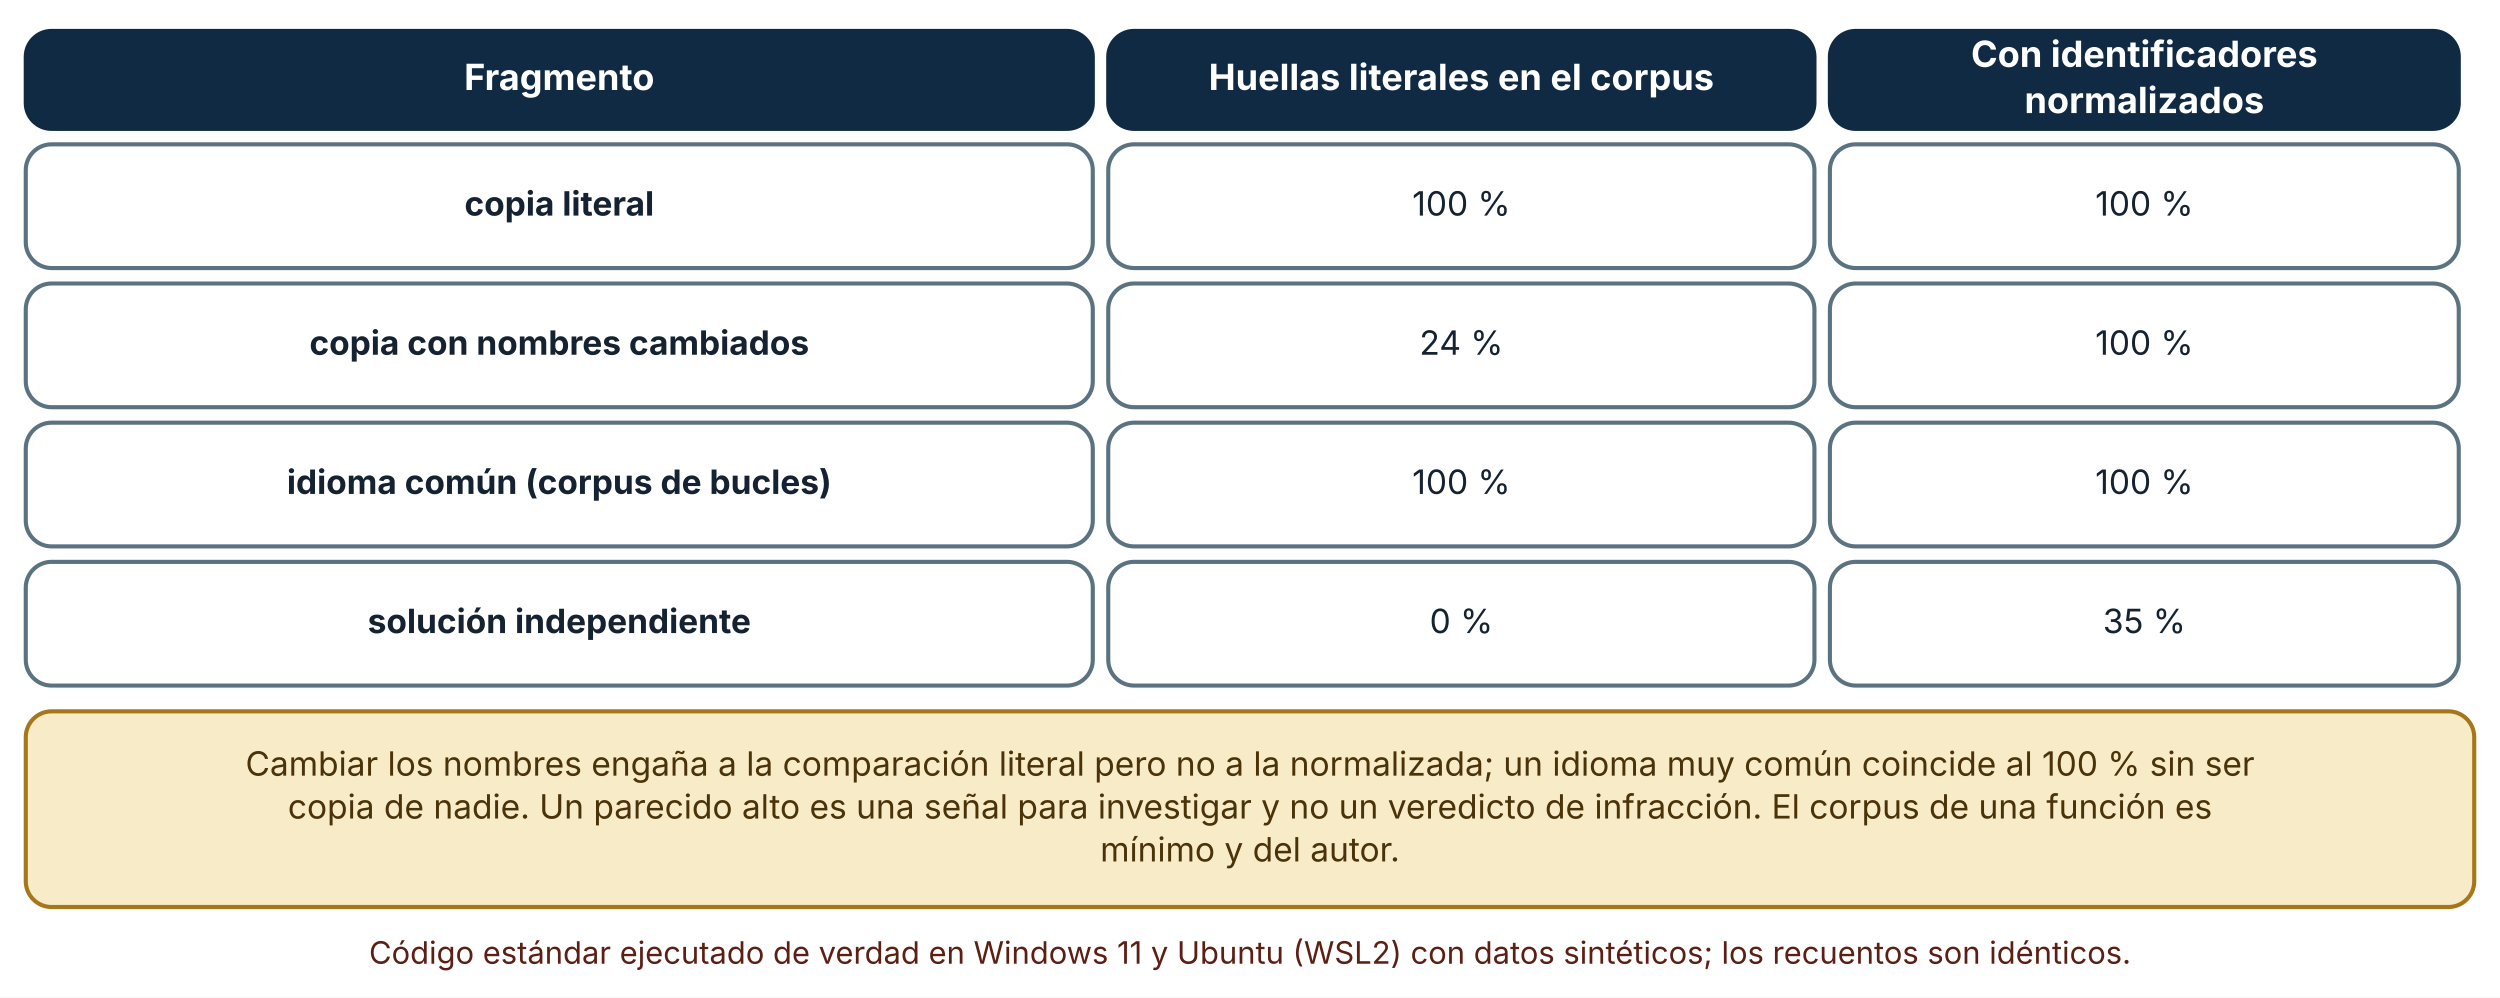
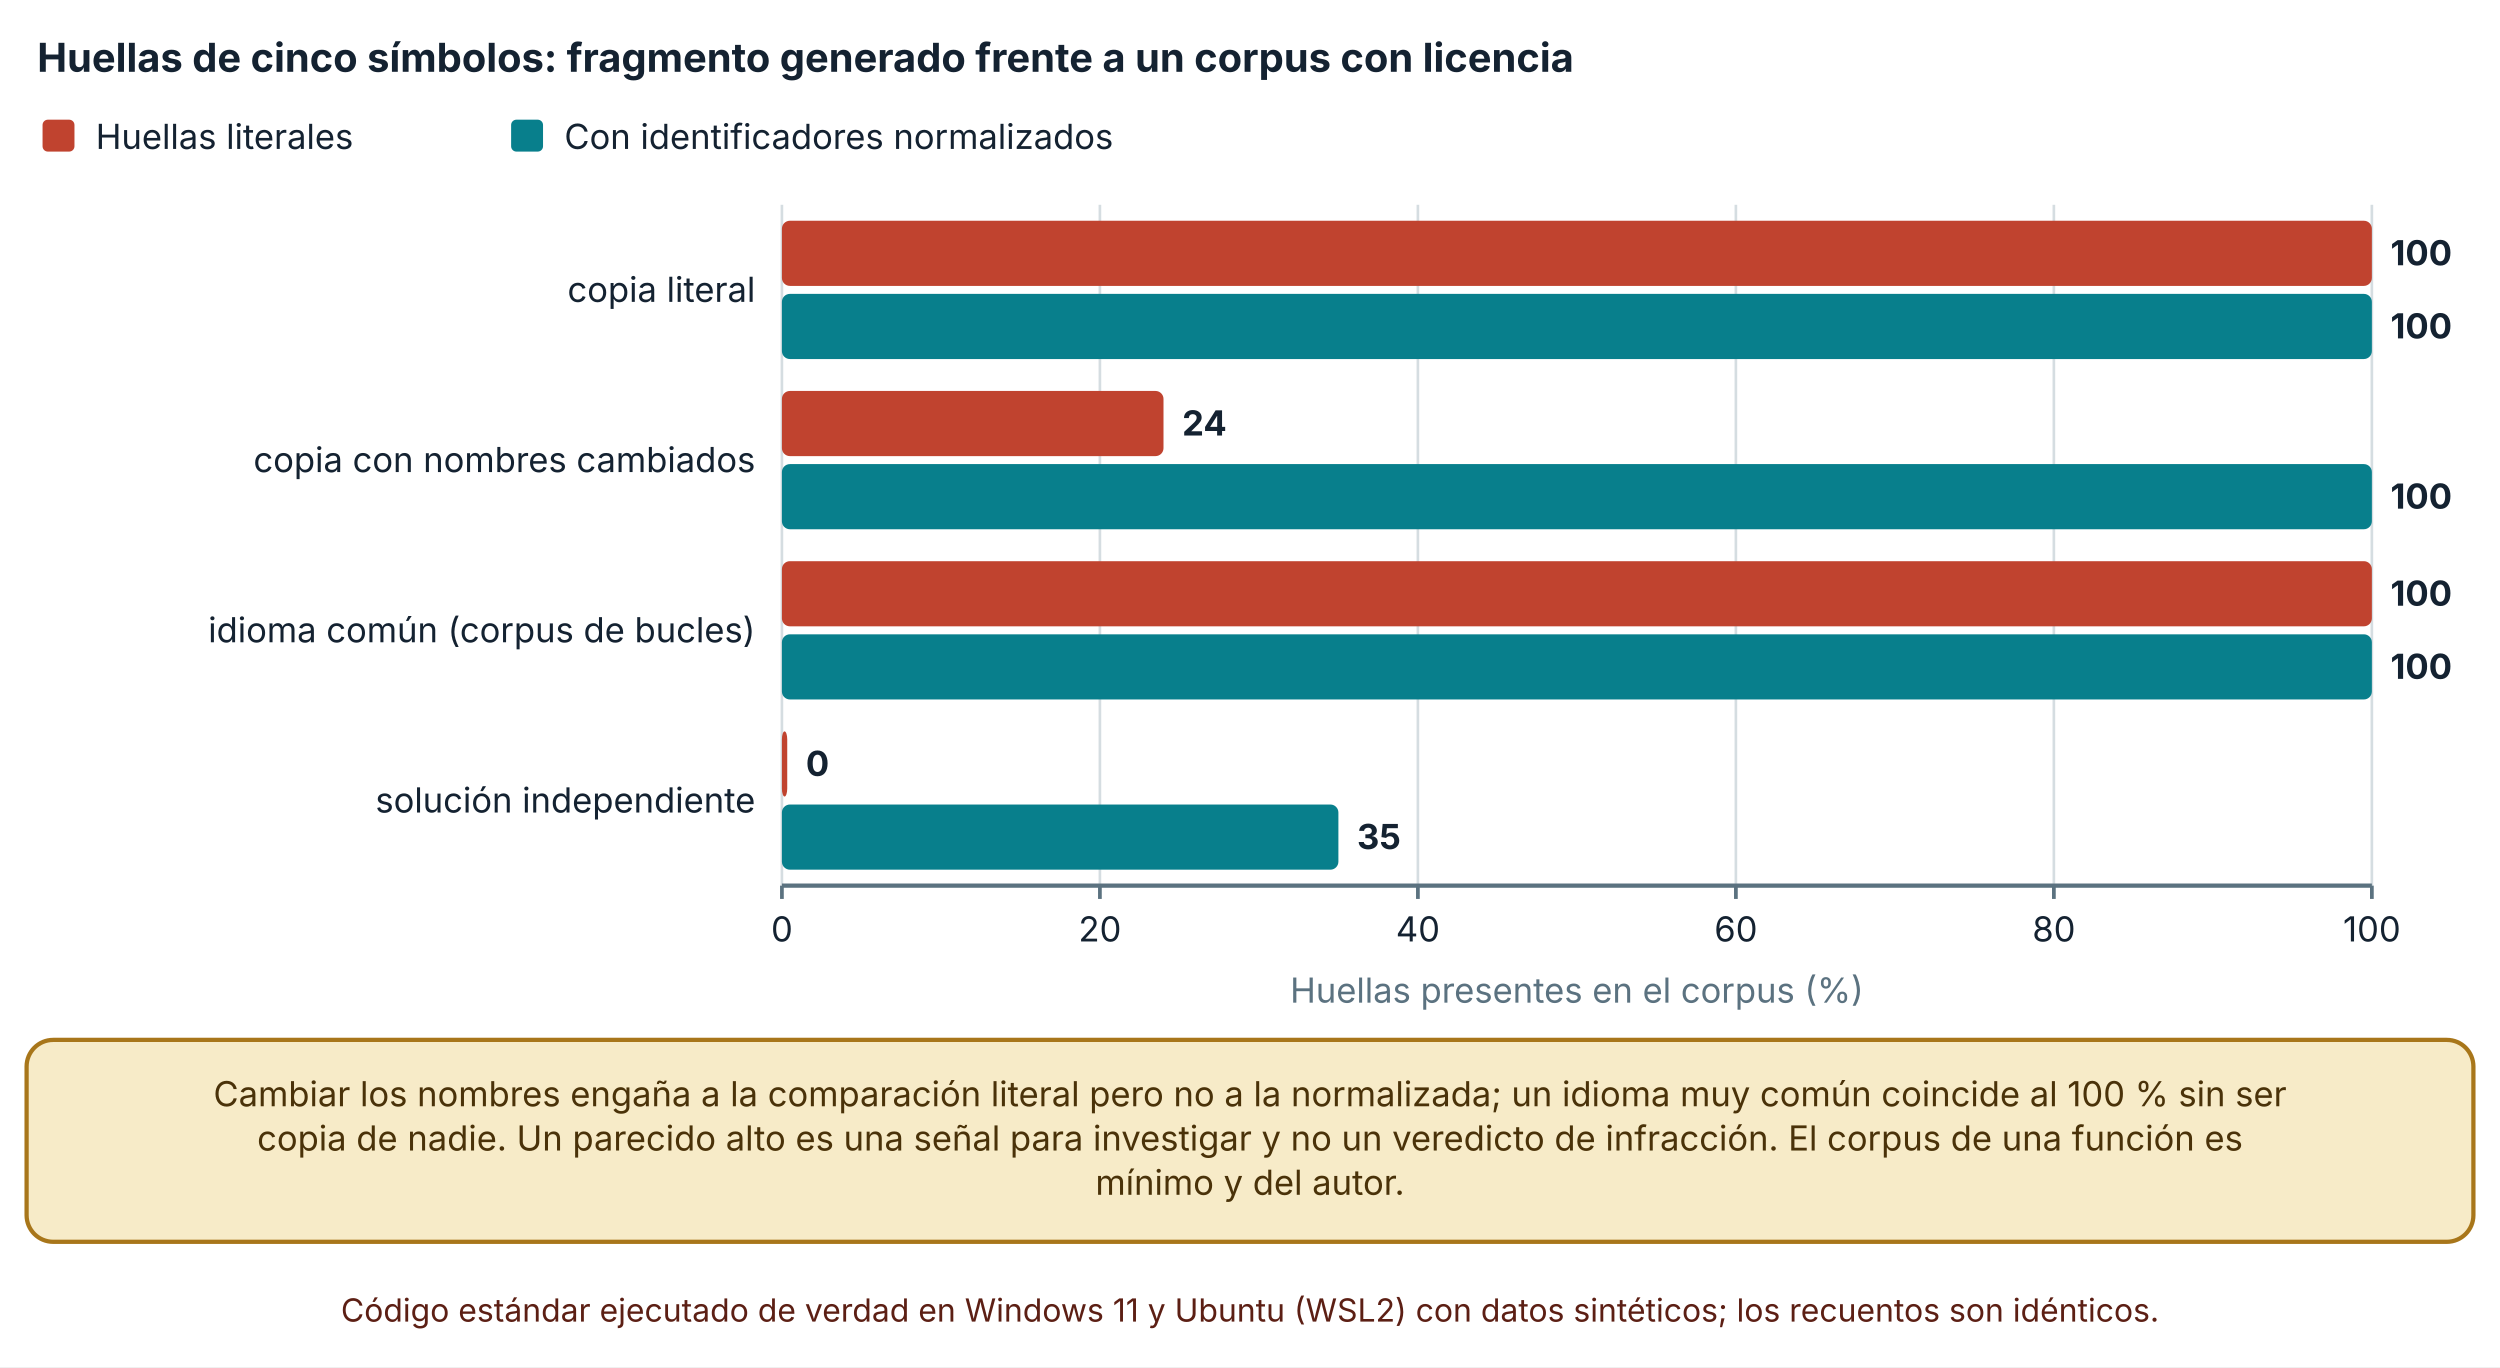
- <svg xmlns="http://www.w3.org/2000/svg" viewBox="0 0 970 387" width="970" height="387" role="img" aria-labelledby="t d" font-family="Inter, 'Segoe UI', system-ui, -apple-system, sans-serif">
+ <svg xmlns="http://www.w3.org/2000/svg" viewBox="0 0 940 514" width="940" height="514" role="img" aria-labelledby="t d" font-family="Inter, 'Segoe UI', system-ui, -apple-system, sans-serif">
  <defs>
    <marker id="arrow" viewBox="0 0 10 10" refX="9" refY="5" markerWidth="8" markerHeight="8" orient="auto-start-reverse">
      <path d="M0,0 L10,5 L0,10 z" fill="#32505f" />
    </marker>
    <marker id="arrow-coral" viewBox="0 0 10 10" refX="9" refY="5" markerWidth="8" markerHeight="8" orient="auto-start-reverse">
      <path d="M0,0 L10,5 L0,10 z" fill="#c0432f" />
    </marker>
  </defs>
-   <rect width="970" height="387" fill="#ffffff" />
-   <rect x="10" y="12" width="414" height="38" rx="10" fill="#102a43" stroke="#102a43" stroke-width="1.6" />
-   <text x="217" y="34.92" font-size="14" text-anchor="middle" font-weight="700" fill="#ffffff">
-     <tspan x="217" dy="0">Fragmento</tspan>
+   <rect width="940" height="514" fill="#ffffff" />
+   <text x="14" y="27" font-size="15" text-anchor="start" font-weight="700" fill="#142231">
+     <tspan x="14" dy="0">Huellas de cinco símbolos: fragmento generado frente a un corpus con licencia</tspan>
  </text>
-   <rect x="430" y="12" width="274" height="38" rx="10" fill="#102a43" stroke="#102a43" stroke-width="1.6" />
-   <text x="567" y="34.92" font-size="14" text-anchor="middle" font-weight="700" fill="#ffffff">
-     <tspan x="567" dy="0">Huellas literales en el corpus</tspan>
+   <rect x="16" y="45" width="12" height="12" rx="2" fill="#c0432f" />
+   <text x="36" y="56" font-size="13" text-anchor="start" font-weight="400" fill="#142231">
+     <tspan x="36" dy="0">Huellas literales</tspan>
  </text>
-   <rect x="710" y="12" width="244" height="38" rx="10" fill="#102a43" stroke="#102a43" stroke-width="1.6" />
-   <text x="832" y="25.96" font-size="14" text-anchor="middle" font-weight="700" fill="#ffffff">
-     <tspan x="832" dy="0">Con identificadores</tspan>
+   <rect x="192.18" y="45" width="12" height="12" rx="2" fill="#087f8c" />
+   <text x="212.18" y="56" font-size="13" text-anchor="start" font-weight="400" fill="#142231">
+     <tspan x="212.18" dy="0">Con identificadores normalizados</tspan>
  </text>
-   <text x="832" y="43.88" font-size="14" text-anchor="middle" font-weight="700" fill="#ffffff">
-     <tspan x="832" dy="0">normalizados</tspan>
+   <line x1="294" y1="77" x2="294" y2="333" stroke="#d5dde1" stroke-width="1" />
+   <line x1="294" y1="333" x2="294" y2="338" stroke="#5b7280" stroke-width="1.4" />
+   <text x="294" y="354" font-size="13" text-anchor="middle" font-weight="400" fill="#142231">
+     <tspan x="294" dy="0">0</tspan>
  </text>
-   <rect x="10" y="56" width="414" height="48" rx="10" fill="#ffffff" stroke="#5b7280" stroke-width="1.6" />
-   <text x="217" y="83.64" font-size="13" text-anchor="middle" font-weight="700" fill="#142231">
-     <tspan x="217" dy="0">copia literal</tspan>
+   <line x1="413.564" y1="77" x2="413.564" y2="333" stroke="#d5dde1" stroke-width="1" />
+   <line x1="413.564" y1="333" x2="413.564" y2="338" stroke="#5b7280" stroke-width="1.4" />
+   <text x="413.564" y="354" font-size="13" text-anchor="middle" font-weight="400" fill="#142231">
+     <tspan x="413.564" dy="0">20</tspan>
  </text>
-   <rect x="430" y="56" width="274" height="48" rx="10" fill="#ffffff" stroke="#5b7280" stroke-width="1.6" />
-   <text x="567" y="83.64" font-size="13" text-anchor="middle" font-weight="400" fill="#142231">
-     <tspan x="567" dy="0">100 %</tspan>
+   <line x1="533.128" y1="77" x2="533.128" y2="333" stroke="#d5dde1" stroke-width="1" />
+   <line x1="533.128" y1="333" x2="533.128" y2="338" stroke="#5b7280" stroke-width="1.4" />
+   <text x="533.128" y="354" font-size="13" text-anchor="middle" font-weight="400" fill="#142231">
+     <tspan x="533.128" dy="0">40</tspan>
  </text>
-   <rect x="710" y="56" width="244" height="48" rx="10" fill="#ffffff" stroke="#5b7280" stroke-width="1.6" />
-   <text x="832" y="83.64" font-size="13" text-anchor="middle" font-weight="400" fill="#142231">
-     <tspan x="832" dy="0">100 %</tspan>
+   <line x1="652.692" y1="77" x2="652.692" y2="333" stroke="#d5dde1" stroke-width="1" />
+   <line x1="652.692" y1="333" x2="652.692" y2="338" stroke="#5b7280" stroke-width="1.4" />
+   <text x="652.692" y="354" font-size="13" text-anchor="middle" font-weight="400" fill="#142231">
+     <tspan x="652.692" dy="0">60</tspan>
  </text>
-   <rect x="10" y="110" width="414" height="48" rx="10" fill="#ffffff" stroke="#5b7280" stroke-width="1.6" />
-   <text x="217" y="137.64" font-size="13" text-anchor="middle" font-weight="700" fill="#142231">
-     <tspan x="217" dy="0">copia con nombres cambiados</tspan>
+   <line x1="772.256" y1="77" x2="772.256" y2="333" stroke="#d5dde1" stroke-width="1" />
+   <line x1="772.256" y1="333" x2="772.256" y2="338" stroke="#5b7280" stroke-width="1.4" />
+   <text x="772.256" y="354" font-size="13" text-anchor="middle" font-weight="400" fill="#142231">
+     <tspan x="772.256" dy="0">80</tspan>
  </text>
-   <rect x="430" y="110" width="274" height="48" rx="10" fill="#ffffff" stroke="#5b7280" stroke-width="1.6" />
-   <text x="567" y="137.64" font-size="13" text-anchor="middle" font-weight="400" fill="#142231">
-     <tspan x="567" dy="0">24 %</tspan>
+   <line x1="891.82" y1="77" x2="891.82" y2="333" stroke="#d5dde1" stroke-width="1" />
+   <line x1="891.82" y1="333" x2="891.82" y2="338" stroke="#5b7280" stroke-width="1.4" />
+   <text x="891.82" y="354" font-size="13" text-anchor="middle" font-weight="400" fill="#142231">
+     <tspan x="891.82" dy="0">100</tspan>
  </text>
-   <rect x="710" y="110" width="244" height="48" rx="10" fill="#ffffff" stroke="#5b7280" stroke-width="1.6" />
-   <text x="832" y="137.64" font-size="13" text-anchor="middle" font-weight="400" fill="#142231">
-     <tspan x="832" dy="0">100 %</tspan>
+   <line x1="294" y1="333" x2="891.82" y2="333" stroke="#5b7280" stroke-width="1.6" />
+   <text x="284" y="113.5" font-size="13" text-anchor="end" font-weight="400" fill="#142231">
+     <tspan x="284" dy="0">copia literal</tspan>
  </text>
-   <rect x="10" y="164" width="414" height="48" rx="10" fill="#ffffff" stroke="#5b7280" stroke-width="1.6" />
-   <text x="217" y="191.64" font-size="13" text-anchor="middle" font-weight="700" fill="#142231">
-     <tspan x="217" dy="0">idioma común (corpus de bucles)</tspan>
+   <text x="284" y="177.5" font-size="13" text-anchor="end" font-weight="400" fill="#142231">
+     <tspan x="284" dy="0">copia con nombres cambiados</tspan>
  </text>
-   <rect x="430" y="164" width="274" height="48" rx="10" fill="#ffffff" stroke="#5b7280" stroke-width="1.6" />
-   <text x="567" y="191.64" font-size="13" text-anchor="middle" font-weight="400" fill="#142231">
-     <tspan x="567" dy="0">100 %</tspan>
+   <text x="284" y="241.5" font-size="13" text-anchor="end" font-weight="400" fill="#142231">
+     <tspan x="284" dy="0">idioma común (corpus de bucles)</tspan>
  </text>
-   <rect x="710" y="164" width="244" height="48" rx="10" fill="#ffffff" stroke="#5b7280" stroke-width="1.6" />
-   <text x="832" y="191.64" font-size="13" text-anchor="middle" font-weight="400" fill="#142231">
-     <tspan x="832" dy="0">100 %</tspan>
+   <text x="284" y="305.5" font-size="13" text-anchor="end" font-weight="400" fill="#142231">
+     <tspan x="284" dy="0">solución independiente</tspan>
  </text>
-   <rect x="10" y="218" width="414" height="48" rx="10" fill="#ffffff" stroke="#5b7280" stroke-width="1.6" />
-   <text x="217" y="245.64" font-size="13" text-anchor="middle" font-weight="700" fill="#142231">
-     <tspan x="217" dy="0">solución independiente</tspan>
+   <rect x="294" y="83" width="597.82" height="24.5" rx="3" fill="#c0432f" />
+   <text x="898.82" y="99.75" font-size="13" text-anchor="start" font-weight="700" fill="#142231">
+     <tspan x="898.82" dy="0">100</tspan>
  </text>
-   <rect x="430" y="218" width="274" height="48" rx="10" fill="#ffffff" stroke="#5b7280" stroke-width="1.6" />
-   <text x="567" y="245.64" font-size="13" text-anchor="middle" font-weight="400" fill="#142231">
-     <tspan x="567" dy="0">0 %</tspan>
+   <rect x="294" y="110.5" width="597.82" height="24.5" rx="3" fill="#087f8c" />
+   <text x="898.82" y="127.25" font-size="13" text-anchor="start" font-weight="700" fill="#142231">
+     <tspan x="898.82" dy="0">100</tspan>
  </text>
-   <rect x="710" y="218" width="244" height="48" rx="10" fill="#ffffff" stroke="#5b7280" stroke-width="1.6" />
-   <text x="832" y="245.64" font-size="13" text-anchor="middle" font-weight="400" fill="#142231">
-     <tspan x="832" dy="0">35 %</tspan>
+   <rect x="294" y="147" width="143.477" height="24.5" rx="3" fill="#c0432f" />
+   <text x="444.477" y="163.75" font-size="13" text-anchor="start" font-weight="700" fill="#142231">
+     <tspan x="444.477" dy="0">24</tspan>
  </text>
-   <rect x="10" y="276" width="950" height="75.92" rx="10" fill="#f7ebc8" stroke="#a8761a" stroke-width="1.6" />
-   <text x="485" y="300.96" font-size="13" text-anchor="middle" font-weight="400" fill="#4a3209">
-     <tspan x="485" dy="0">Cambiar los nombres engaña a la comparación literal pero no a la normalizada; un idioma muy común coincide al 100 % sin ser</tspan>
+   <rect x="294" y="174.5" width="597.82" height="24.5" rx="3" fill="#087f8c" />
+   <text x="898.82" y="191.25" font-size="13" text-anchor="start" font-weight="700" fill="#142231">
+     <tspan x="898.82" dy="0">100</tspan>
  </text>
-   <text x="485" y="317.6" font-size="13" text-anchor="middle" font-weight="400" fill="#4a3209">
-     <tspan x="485" dy="0">copia de nadie. Un parecido alto es una señal para investigar y no un veredicto de infracción. El corpus de una función es</tspan>
+   <rect x="294" y="211" width="597.82" height="24.5" rx="3" fill="#c0432f" />
+   <text x="898.82" y="227.75" font-size="13" text-anchor="start" font-weight="700" fill="#142231">
+     <tspan x="898.82" dy="0">100</tspan>
  </text>
-   <text x="485" y="334.24" font-size="13" text-anchor="middle" font-weight="400" fill="#4a3209">
-     <tspan x="485" dy="0">mínimo y del autor.</tspan>
+   <rect x="294" y="238.5" width="597.82" height="24.5" rx="3" fill="#087f8c" />
+   <text x="898.82" y="255.25" font-size="13" text-anchor="start" font-weight="700" fill="#142231">
+     <tspan x="898.82" dy="0">100</tspan>
  </text>
-   <text x="485" y="373.92" font-size="12" text-anchor="middle" font-weight="400" fill="#5c1f14">
-     <tspan x="485" dy="0">Código estándar ejecutado de verdad en Windows 11 y Ubuntu (WSL2) con datos sintéticos; los recuentos son idénticos.</tspan>
+   <rect x="294" y="275" width="2" height="24.5" rx="3" fill="#c0432f" />
+   <text x="303" y="291.75" font-size="13" text-anchor="start" font-weight="700" fill="#142231">
+     <tspan x="303" dy="0">0</tspan>
+   </text>
+   <rect x="294" y="302.5" width="209.237" height="24.5" rx="3" fill="#087f8c" />
+   <text x="510.237" y="319.25" font-size="13" text-anchor="start" font-weight="700" fill="#142231">
+     <tspan x="510.237" dy="0">35</tspan>
+   </text>
+   <text x="592.91" y="377" font-size="13" text-anchor="middle" font-weight="400" fill="#5b7280">
+     <tspan x="592.91" dy="0">Huellas presentes en el corpus (%)</tspan>
+   </text>
+   <rect x="10" y="391" width="920" height="75.92" rx="10" fill="#f7ebc8" stroke="#a8761a" stroke-width="1.6" />
+   <text x="470" y="415.96" font-size="13" text-anchor="middle" font-weight="400" fill="#4a3209">
+     <tspan x="470" dy="0">Cambiar los nombres engaña a la comparación literal pero no a la normalizada; un idioma muy común coincide al 100 % sin ser</tspan>
+   </text>
+   <text x="470" y="432.6" font-size="13" text-anchor="middle" font-weight="400" fill="#4a3209">
+     <tspan x="470" dy="0">copia de nadie. Un parecido alto es una señal para investigar y no un veredicto de infracción. El corpus de una función es</tspan>
+   </text>
+   <text x="470" y="449.24" font-size="13" text-anchor="middle" font-weight="400" fill="#4a3209">
+     <tspan x="470" dy="0">mínimo y del autor.</tspan>
+   </text>
+   <text x="470" y="496.92" font-size="12" text-anchor="middle" font-weight="400" fill="#5c1f14">
+     <tspan x="470" dy="0">Código estándar ejecutado de verdad en Windows 11 y Ubuntu (WSL2) con datos sintéticos; los recuentos son idénticos.</tspan>
  </text>
</svg>
